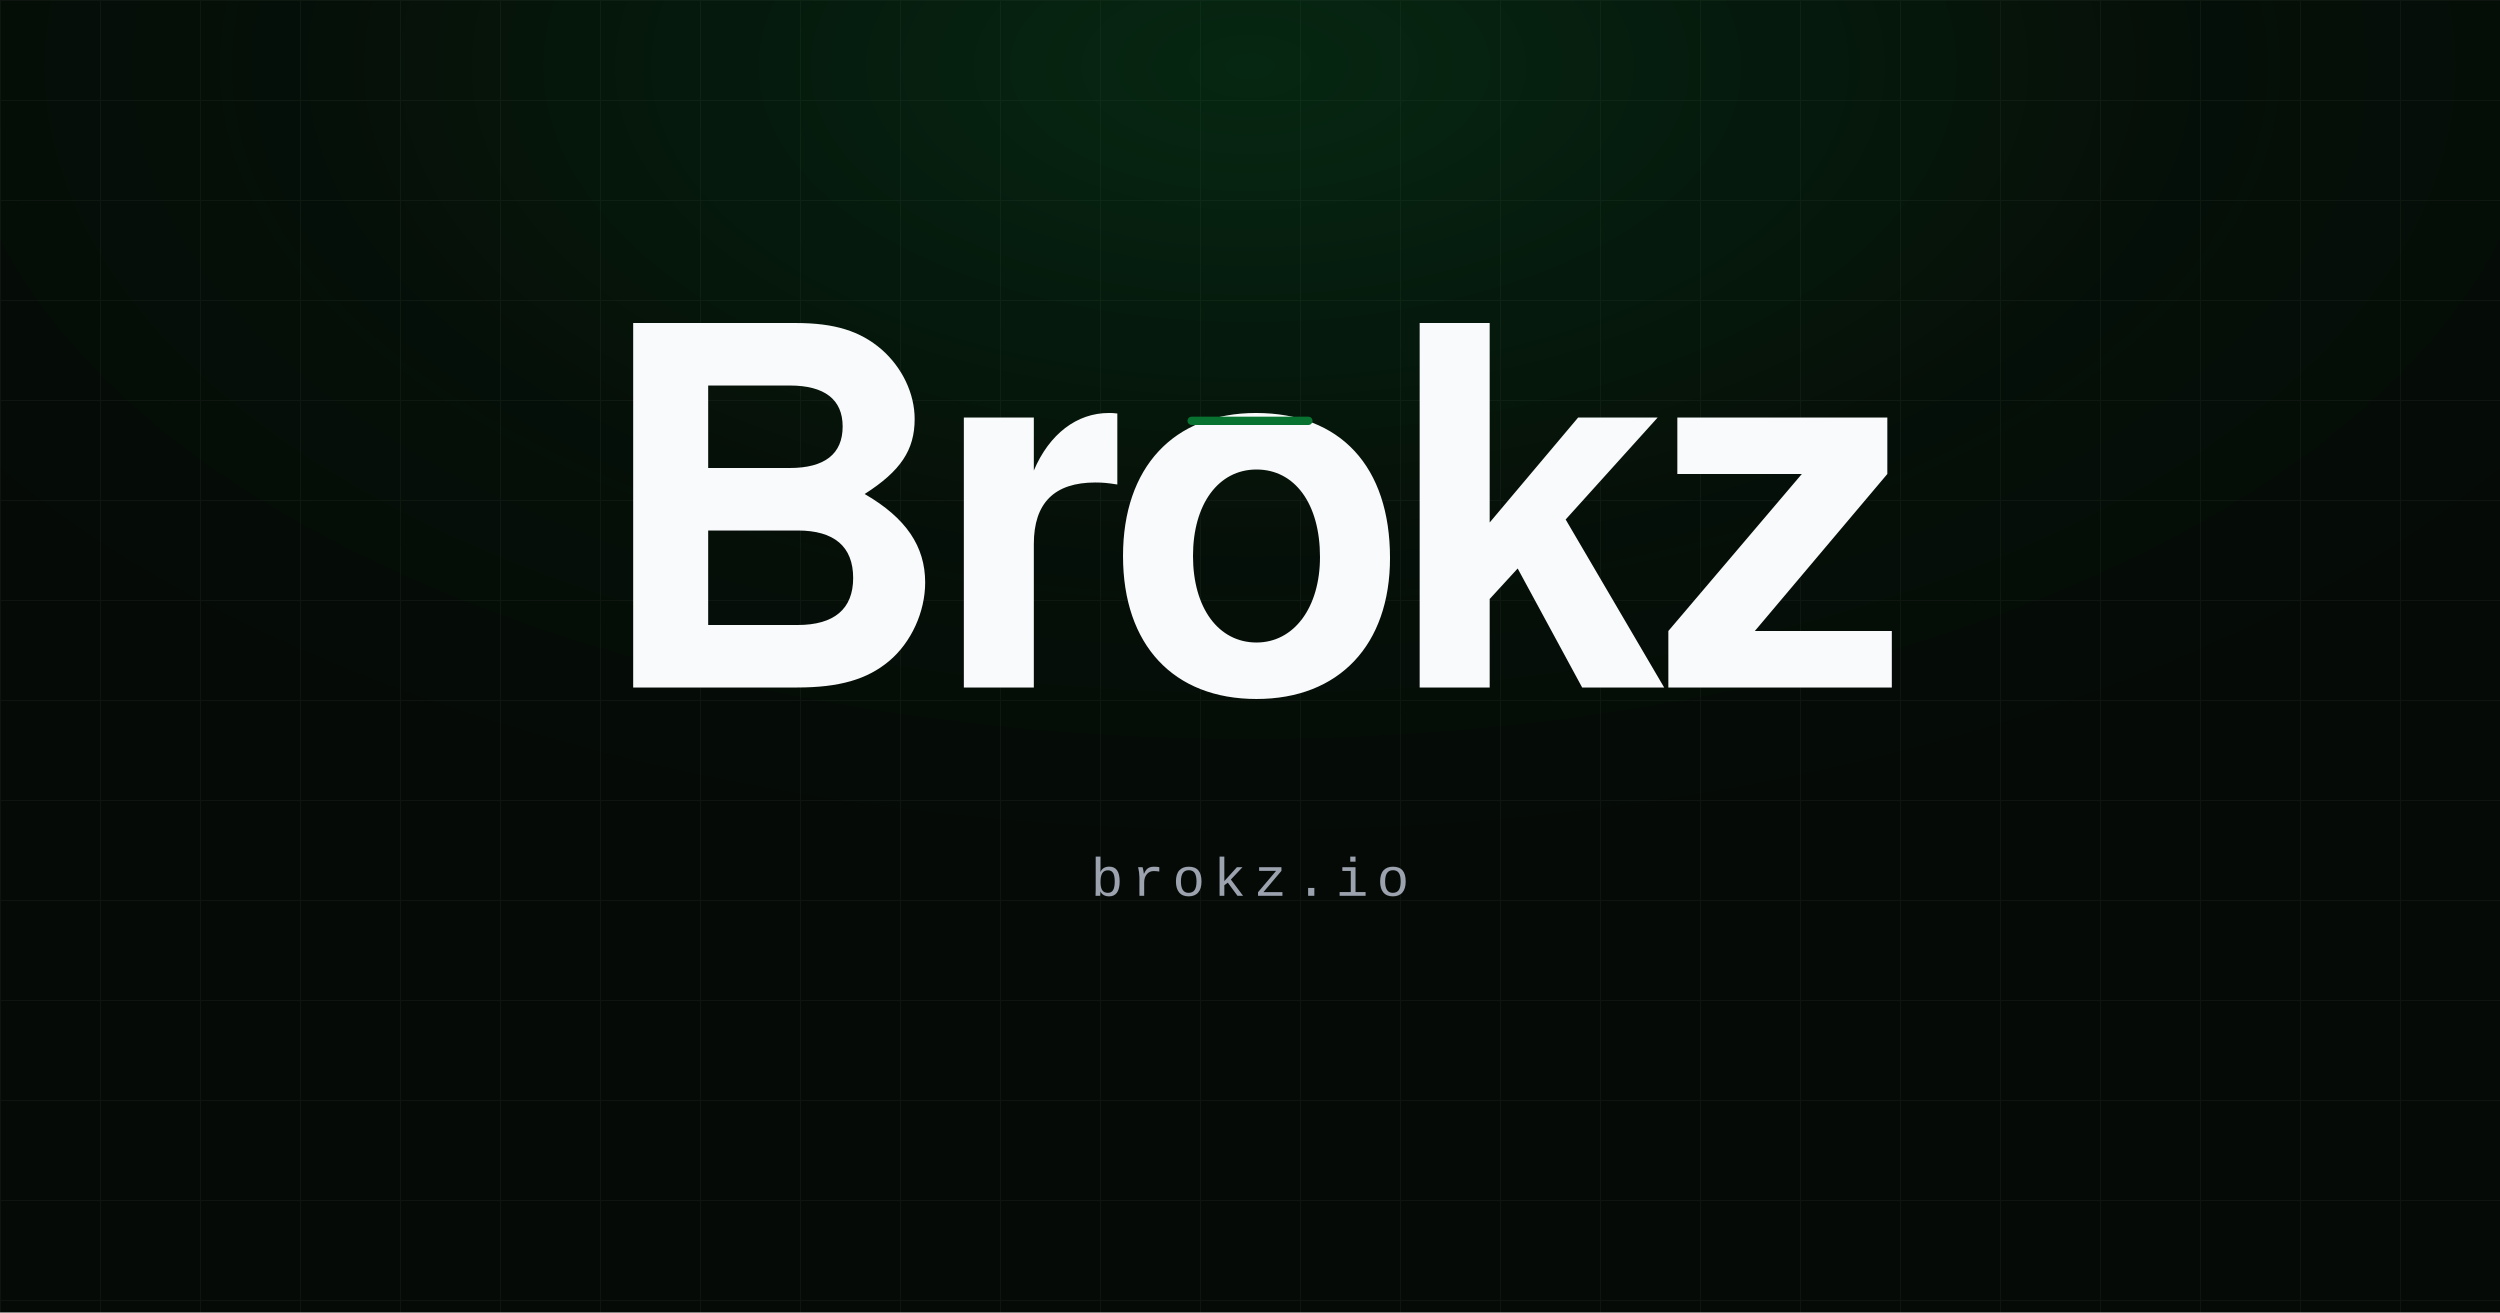
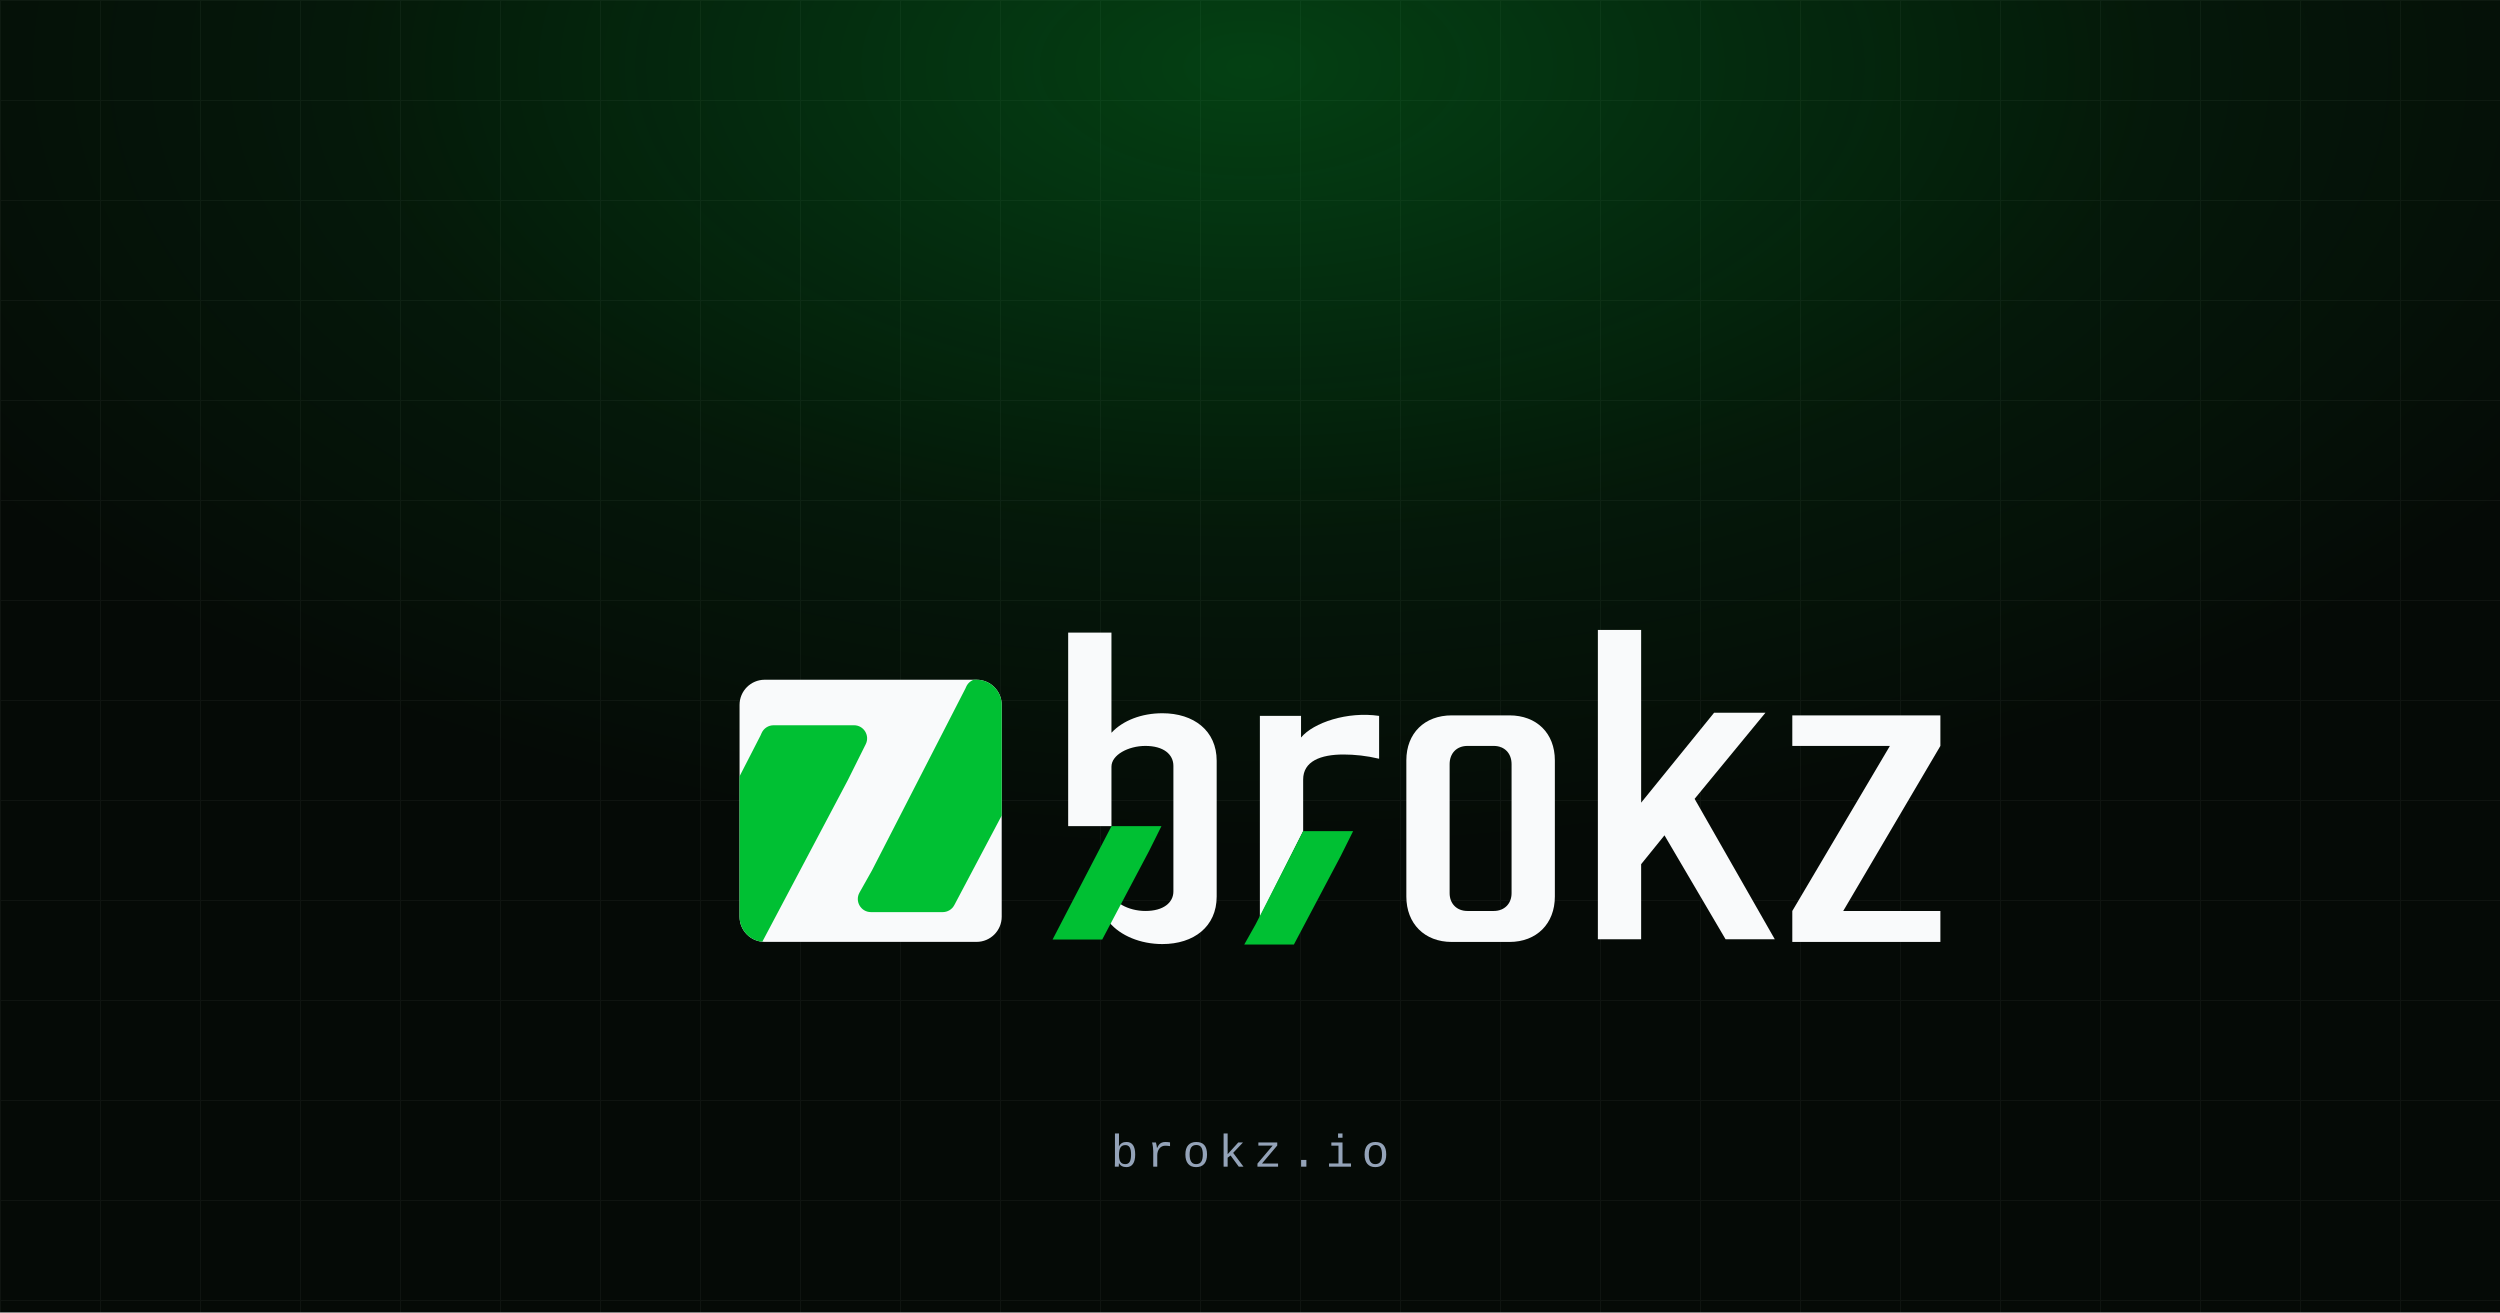
<svg xmlns="http://www.w3.org/2000/svg" viewBox="0 0 1200 630" width="1200" height="630">
  <defs>
    <pattern id="grid" width="48" height="48" patternUnits="userSpaceOnUse">
      <path d="M 48 0 L 0 0 0 48" fill="none" stroke="rgba(255,255,255,0.04)" stroke-width="1" />
    </pattern>
    <radialGradient id="brandGlow" cx="50%" cy="5%" r="60%">
-       <stop offset="0%" stop-color="rgba(8,115,49,0.28)" />
-       <stop offset="60%" stop-color="rgba(8,115,49,0.06)" />
-       <stop offset="100%" stop-color="rgba(8,115,49,0)" />
+       <stop offset="0%" stop-color="rgba(0, 192, 51, 0.30)" />
+       <stop offset="60%" stop-color="rgba(0, 192, 51, 0.08)" />
+       <stop offset="100%" stop-color="rgba(0, 192, 51, 0)" />
    </radialGradient>
  </defs>
  <rect width="1200" height="630" fill="#050A06" />
  <rect width="1200" height="630" fill="url(#grid)" />
  <rect width="1200" height="630" fill="url(#brandGlow)" />
-   <text x="600" y="330" text-anchor="middle" font-family="Helvetica, Arial, sans-serif" font-size="240" font-weight="900" fill="#F9FAFB" letter-spacing="-10">Brokz</text>
-   <text x="600" y="430" text-anchor="middle" font-family="'Courier New', Courier, monospace" font-size="26" font-weight="500" fill="#9ca3af" letter-spacing="4">brokz.io</text>
-   <rect x="570" y="200" width="60" height="4" rx="2" fill="#087331" />
+   <g transform="translate(100, 180) scale(0.17)">
+     <path d="M4472.39 1047.31V961.047H4890.5V1047.31L4616.15 1513.34H4890.5V1600.8H4472.39V1513.34L4747.93 1047.31H4472.39Z" fill="#F9FAFB" />
+     <path d="M3923.39 1593.27V719.899H4045.59V1207.5L4251.65 953.515H4396.61L4196.54 1196.72L4422.97 1593.27H4283.99L4111.48 1299.75L4045.59 1381.21V1593.27H3923.39Z" fill="#F9FAFB" />
+     <path d="M3382.62 1472.61V1088.04C3382.62 1011.36 3434.14 961.047 3510.81 961.047H3673.75C3750.42 961.047 3801.94 1011.36 3801.94 1088.04V1472.61C3801.94 1549.28 3750.42 1600.8 3673.75 1600.8H3510.81C3434.14 1600.8 3382.62 1549.28 3382.62 1472.61ZM3555.14 1513.34H3629.42C3659.37 1513.34 3679.74 1492.97 3679.74 1463.02V1098.82C3679.74 1067.67 3659.37 1047.31 3629.42 1047.31H3555.14C3525.19 1047.31 3504.82 1067.67 3504.82 1098.82V1463.02C3504.82 1492.97 3525.19 1513.34 3555.14 1513.34Z" fill="#F9FAFB" />
+     <path d="M3305.72 962.504V1083.51C3270.97 1075.12 3236.23 1071.53 3205.08 1071.53C3140.39 1071.53 3091.27 1090.69 3091.27 1142.21V1287.93L2969.07 1531.04V962.504H3085.28V1023.6C3120.02 981.673 3215.87 949.326 3305.72 962.504Z" fill="#F9FAFB" />
+     <path d="M2549.98 1455.83V1273.77H2544.9H2427.78V727.422H2549.98V1010.16C2582.33 975.415 2635.04 955.049 2693.74 955.049C2782.4 955.049 2847.09 1004.17 2847.09 1089.23V1472.6C2847.09 1557.66 2782.4 1606.78 2693.74 1606.78C2631.45 1606.78 2575.14 1582.82 2543.99 1545.68L2549.98 1455.83ZM2549.98 1106V1384.96V1455.83C2549.98 1488.17 2597.9 1513.33 2645.82 1513.33C2697.34 1513.33 2724.89 1489.37 2724.89 1458.22V1103.6C2724.89 1071.26 2697.34 1047.3 2645.82 1047.3C2597.9 1047.3 2549.98 1072.46 2549.98 1106Z" fill="#F9FAFB" />
+     <path d="M2523.94 1593.92L2383.77 1593.91L2550.07 1273.8L2691.16 1273.79L2656.16 1344.02L2523.94 1593.92Z" fill="#00C033" />
+     <path d="M3065.13 1608.05L2924.96 1608.04L2957.11 1550.91L3091.26 1287.93L3091.26 1287.93L3232.35 1287.92L3197.35 1358.16L3065.13 1608.05Z" fill="#00C033" />
+     <g clip-path="url(#ogIconClip)">
+       <rect x="1499.91" y="860.422" width="740.189" height="740.189" rx="71.058" fill="#F9FAFB" />
+       <path d="M2106.25 1496.85C2099.83 1508.97 2087.24 1516.55 2073.53 1516.55L1870.86 1516.53C1842.55 1516.53 1824.73 1486.04 1838.61 1461.37L1873.69 1399.05L2137.68 885.088L2139.81 880.269C2145.74 866.876 2159.01 858.239 2173.65 858.238L2379.91 858.223C2407.4 858.222 2425.3 887.135 2413.04 911.741L2367.73 1002.66L2106.25 1496.85Z" fill="#00C033" />
+       <path d="M1524.74 1674.77C1518.33 1686.89 1505.74 1694.47 1492.03 1694.47L1268.7 1694.45C1240.39 1694.45 1222.56 1663.96 1236.45 1639.29L1276.27 1568.54L1559.18 1017.74L1562.16 1011C1568.09 997.607 1581.35 988.97 1596 988.969L1823.06 988.953C1850.55 988.951 1868.45 1017.86 1856.18 1042.47L1805.72 1143.74L1524.74 1674.77Z" fill="#00C033" />
+     </g>
+     <clipPath id="ogIconClip">
+       <rect x="1499.91" y="860.422" width="740.189" height="740.189" rx="71.058" />
+     </clipPath>
+   </g>
+   <text x="600" y="560" text-anchor="middle" font-family="'Courier New', Courier, monospace" font-size="22" font-weight="500" fill="#94a3b8" letter-spacing="4">brokz.io</text>
</svg>
